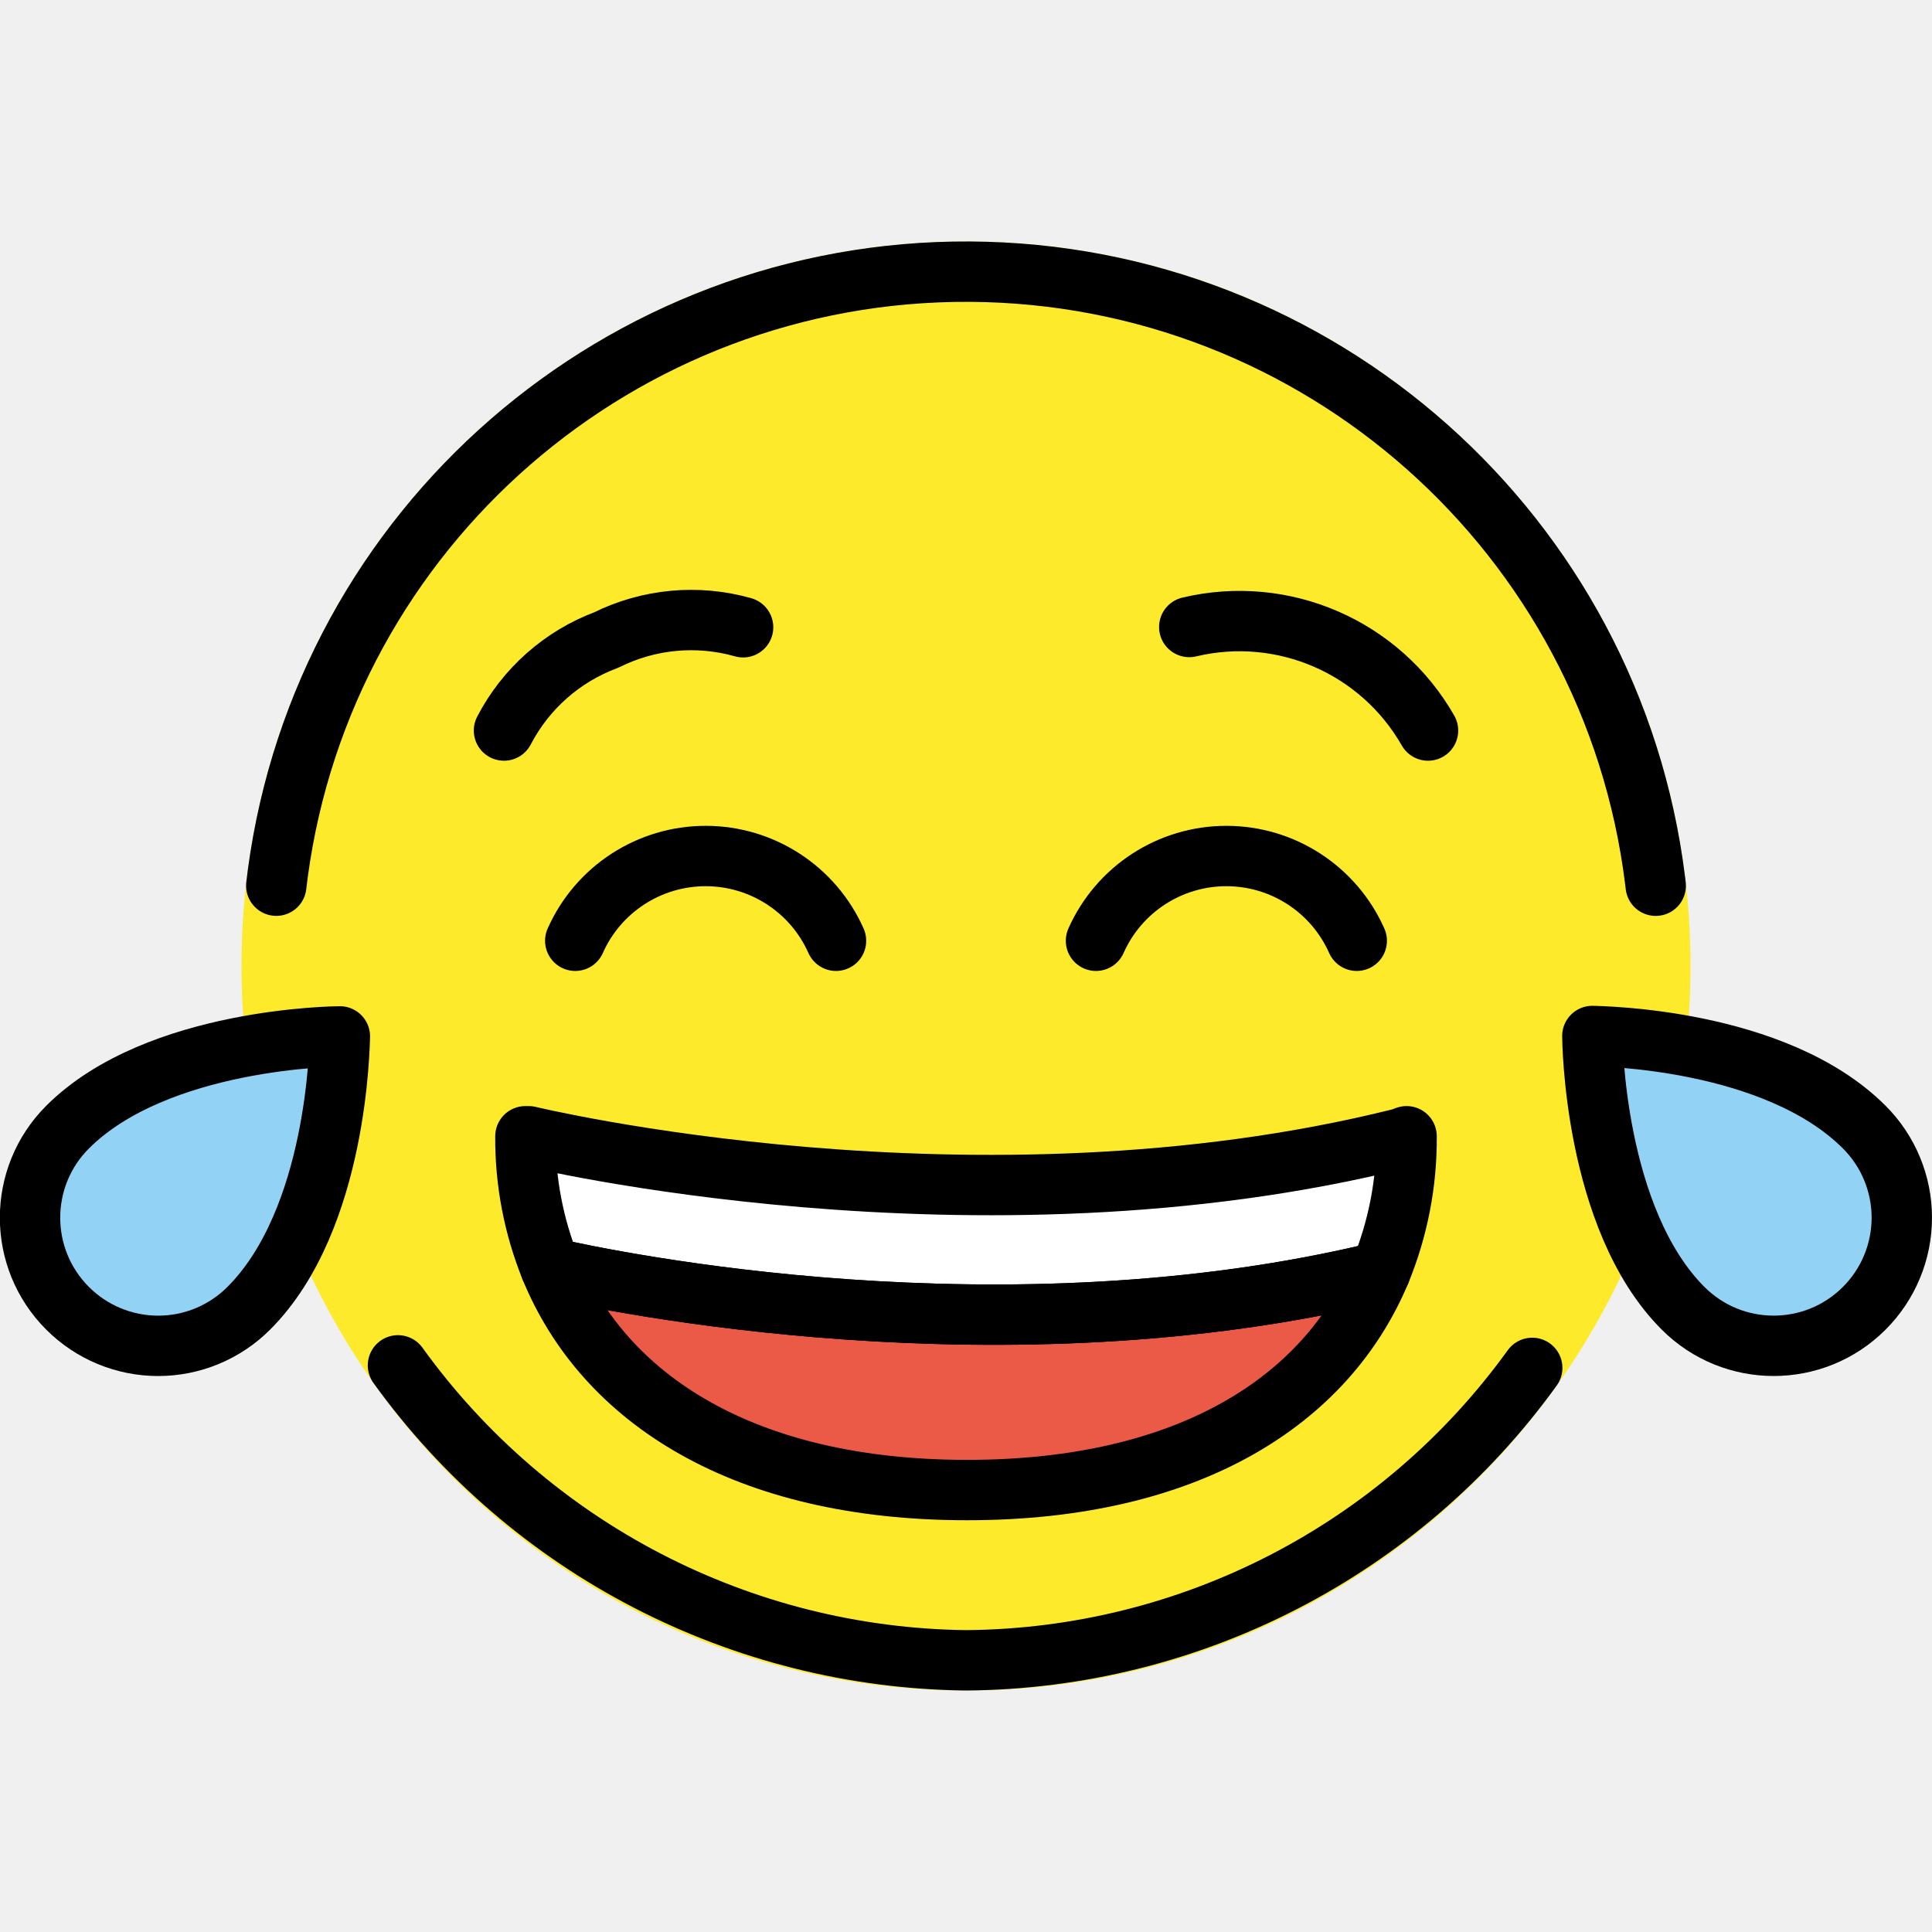
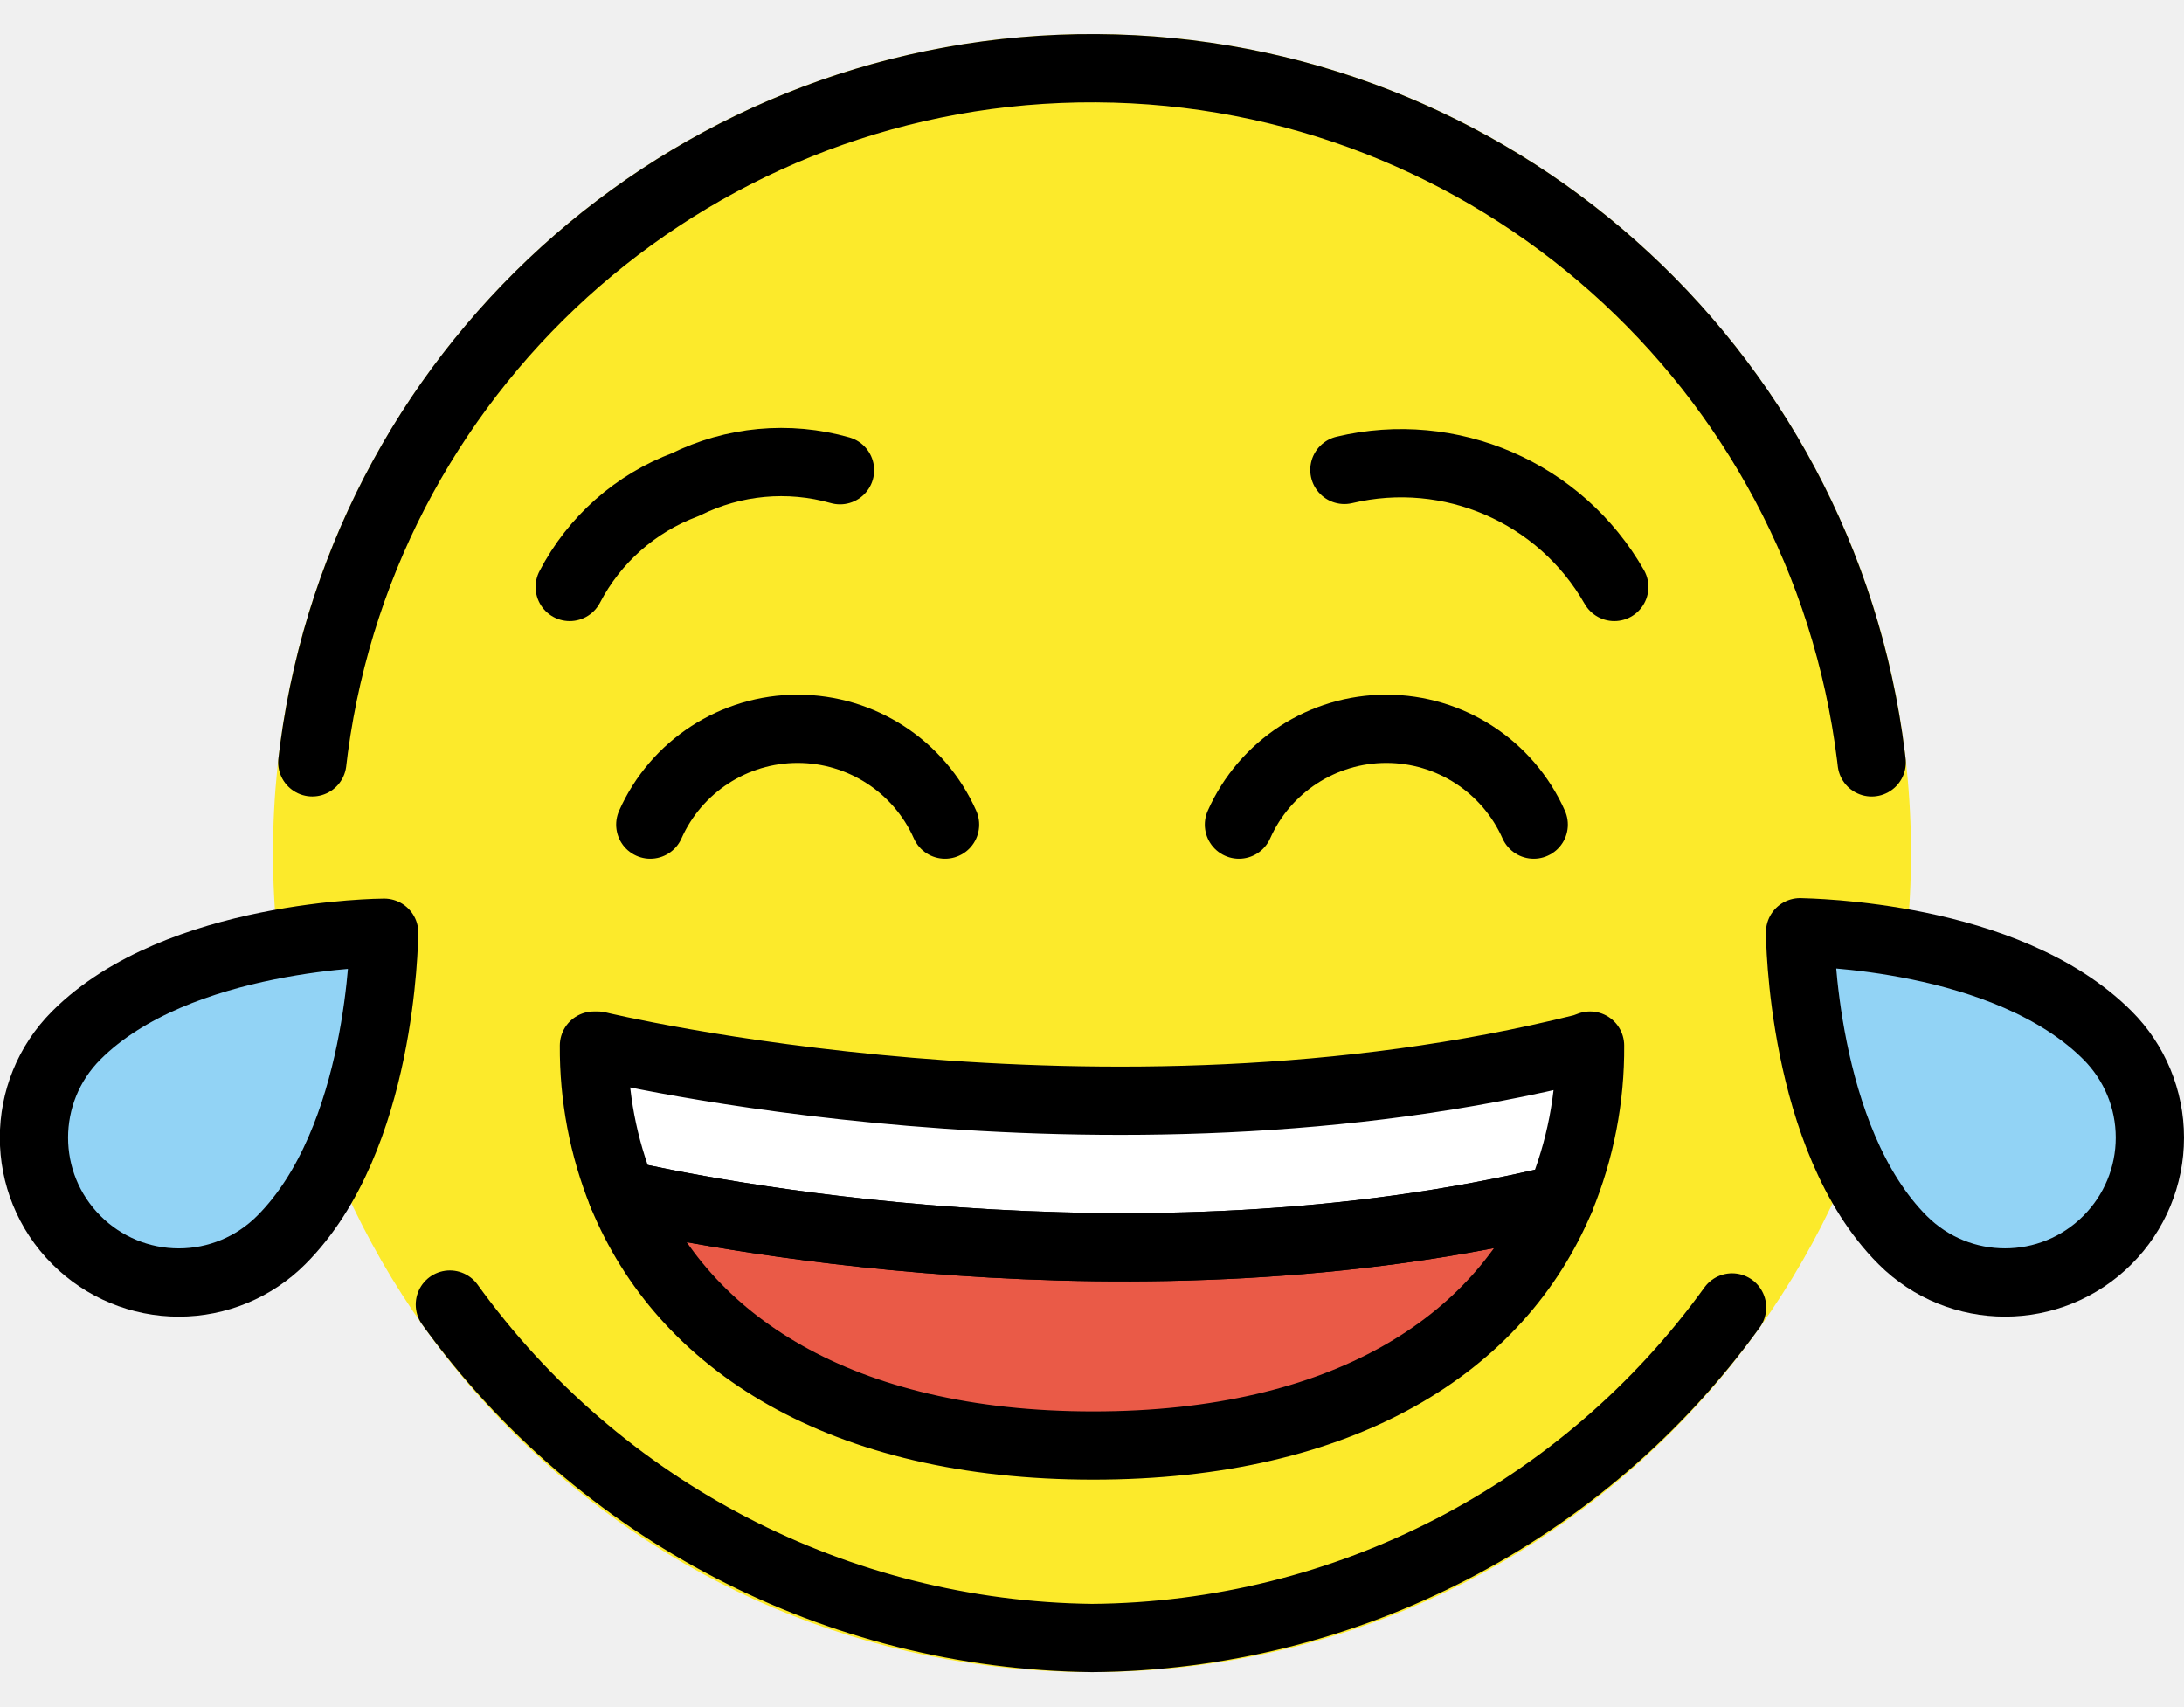
- <svg xmlns="http://www.w3.org/2000/svg" id="emoji" viewBox="4 4 64 64">
+ <svg xmlns="http://www.w3.org/2000/svg" id="emoji" viewBox="4 11 64 50">
  <g id="color">
    <circle cx="36" cy="36" r="24" fill="#fcea2b" />
    <path fill="#fff" d="M50.595,41.64a11.555,11.555,0,0,1-.87,4.49c-12.49,3.03-25.43.34-27.49-.13a11.435,11.435,0,0,1-.83-4.36h.11s14.8,3.59,28.89.07Z" />
    <path fill="#ea5a47" d="M49.725,46.13c-1.79,4.27-6.35,7.23-13.69,7.23-7.41,0-12.03-3.03-13.8-7.36C24.295,46.47,37.235,49.16,49.725,46.13Z" />
    <path fill="#92d3f5" d="M65.756,47.338a4.242,4.242,0,0,1-6.001.001c-2.972-2.972-3.006-8.961-3.006-9.021.231.013,6.051.062,9.007,3.019a4.241,4.241,0,0,1,0,6.001Z" />
    <path fill="#92d3f5" d="M6.239,47.339a4.242,4.242,0,0,1-.001-6.001c2.972-2.972,8.961-3.006,9.021-3.006-.013.231-.062,6.051-3.019,9.007a4.241,4.241,0,0,1-6.001,0Z" />
  </g>
  <g id="hair" />
  <g id="skin" />
  <g id="skin-shadow" />
  <g id="line">
    <path fill="none" stroke="#000" stroke-linecap="round" stroke-linejoin="round" stroke-width="2" d="M58.848,33.341q-.01-.084-.02-.168A23.003,23.003,0,0,0,13.204,32.92c-.015.107-.039.313-.052.42" />
    <path fill="none" stroke="#000" stroke-linecap="round" stroke-linejoin="round" stroke-width="2" d="M17.183,49.229A23.531,23.531,0,0,0,36,59a23.343,23.343,0,0,0,18.757-9.687" />
    <path fill="none" stroke="#000" stroke-linecap="round" stroke-linejoin="round" stroke-width="2" d="M20.695,28.2a6.306,6.306,0,0,1,3.391-3,6.304,6.304,0,0,1,4.53-.421" />
    <path fill="none" stroke="#000" stroke-linecap="round" stroke-linejoin="round" stroke-width="2" d="M51.305,28.2A7.19,7.19,0,0,0,43.396,24.77" />
    <path fill="none" stroke="#000" stroke-linecap="round" stroke-linejoin="round" stroke-width="2" d="M50.595,41.64a11.555,11.555,0,0,1-.87,4.49c-12.49,3.03-25.43.34-27.49-.13a11.435,11.435,0,0,1-.83-4.36h.11s14.8,3.59,28.89.07Z" />
    <path fill="none" stroke="#000" stroke-linecap="round" stroke-linejoin="round" stroke-width="2" d="M49.725,46.13c-1.79,4.27-6.35,7.23-13.69,7.23-7.41,0-12.03-3.03-13.8-7.36C24.295,46.47,37.235,49.16,49.725,46.13Z" />
    <path fill="none" stroke="#000" stroke-linejoin="round" stroke-width="2" d="M65.756,47.338a4.242,4.242,0,0,1-6.001.001c-2.972-2.972-3.006-8.961-3.006-9.021.231.013,6.051.062,9.007,3.019a4.241,4.241,0,0,1,0,6.001Z" />
    <path fill="none" stroke="#000" stroke-linejoin="round" stroke-width="2" d="M6.239,47.339a4.242,4.242,0,0,1-.001-6.001c2.972-2.972,8.961-3.006,9.021-3.006-.013.231-.062,6.051-3.019,9.007a4.241,4.241,0,0,1-6.001,0Z" />
    <path fill="none" stroke="#000" stroke-linecap="round" stroke-miterlimit="10" stroke-width="2" d="M31.694,35.164a4.726,4.726,0,0,0-8.638,0" />
    <path fill="none" stroke="#000" stroke-linecap="round" stroke-miterlimit="10" stroke-width="2" d="M48.944,35.164a4.726,4.726,0,0,0-8.638,0" />
  </g>
</svg>
